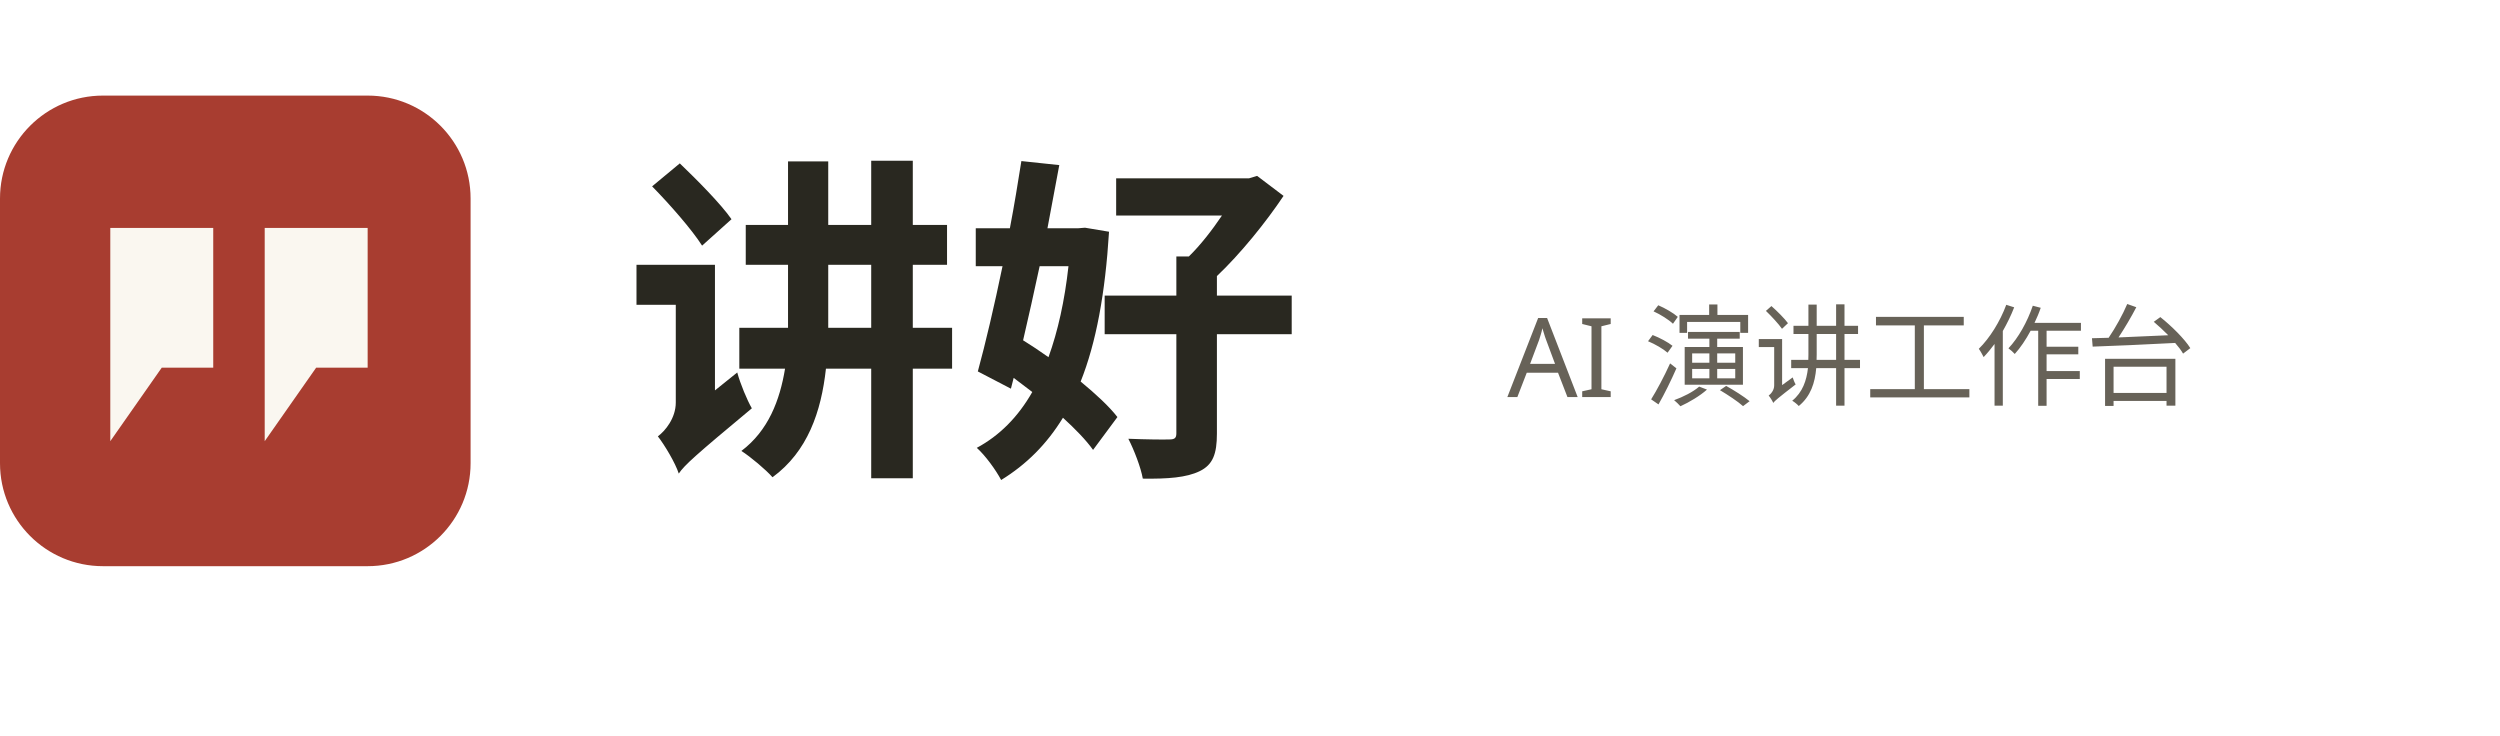
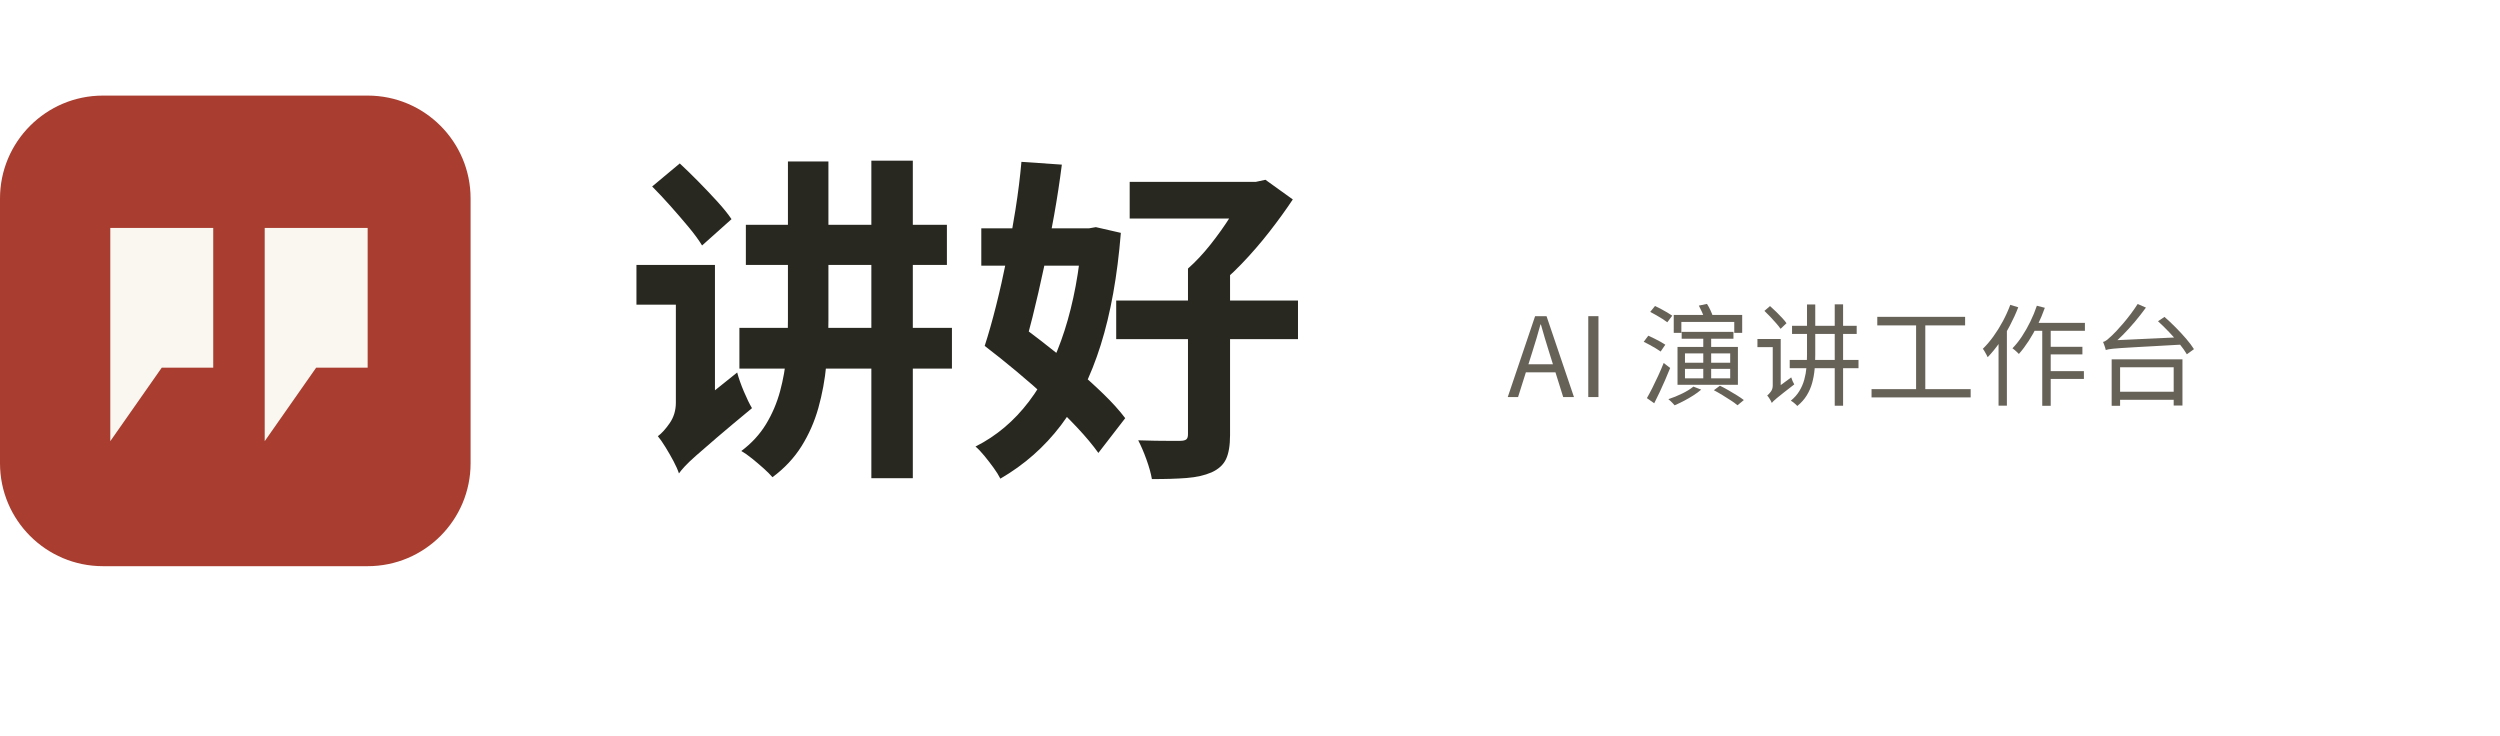
<svg xmlns="http://www.w3.org/2000/svg" viewBox="0 0 340 100">
  <rect x="0" y="13" width="64" height="64" rx="14" fill="#a83d30" />
  <path d="M15 31h14v19h-7l-7 10V31Zm21 0h14v19h-7l-7 10V31Z" fill="#faf7f0" />
-   <text x="85" y="61" fill="#292820" font-family="Noto Serif SC,Source Han Serif SC,serif" font-size="46" font-weight="600">讲好</text>
-   <text x="205" y="54" fill="#676258" font-family="PingFang SC,Microsoft YaHei,sans-serif" font-size="15">AI 演讲工作台</text>
+   <g fill="#292820">
+     <path d="M159.479 -73.562Q154.359 -57.861 143.449 -37.37Q132.538 -16.88 119.958 3.611Q107.378 24.101 97.137 36.462Q113.598 48.362 131.988 74.822Q150.378 101.282 150.378 135.622V542.761H265.961V42.821Q265.961 42.821 249.661 31.14Q233.36 19.46 212.72 1.16Q192.08 -17.14 175.779 -36.891Q159.479 -56.641 159.479 -73.562ZM80.298 774.74 161.92 842.881Q188.14 818.541 217.31 788.921Q246.48 759.301 272.931 730.291Q299.381 701.281 314.941 678.161L227.858 600.339Q213.418 624.239 188.138 654.639Q162.858 685.039 134.578 716.829Q106.298 748.619 80.298 774.74ZM159.479 -73.562 129.618 41.462 151.858 80.722 331.679 224.823Q338.359 199.543 351.499 168.472Q364.64 137.401 375.44 119.36Q312.1 67 272.48 33.09Q232.86 -0.821 210.459 -20.671Q188.059 -40.521 176.939 -52.591Q165.819 -64.661 159.479 -73.562ZM33.839 542.761H235.24V425.398H33.839ZM357.34 661.421H951.721V542.718H357.34ZM338.24 356.781H966.601V236.298H338.24ZM728.359 851.061H850.962V-87.721H728.359ZM481.719 848.721H601.423V379.42Q601.423 313.2 595.143 247.25Q588.863 181.3 571.693 120.069Q554.522 58.839 521.742 6.619Q488.962 -45.601 435.962 -84.8Q426.162 -73.22 409.572 -58.41Q392.981 -43.599 375.611 -29.569Q358.24 -15.538 343.88 -7.298Q389.42 26.781 416.91 72.041Q444.399 117.301 458.449 169.231Q472.499 221.161 477.109 275.03Q481.719 328.9 481.719 380.2Z" transform="translate(85.000 61) scale(0.046 -0.046)" />
+     <path d="M331.538 650.981H351.579L372.179 654.541L446.001 637.621Q430.562 446.401 386.462 306.051Q342.362 165.7 269.082 69.06Q195.802 -27.58 89.761 -89.061Q82.301 -74.14 69.441 -56.49Q56.58 -38.839 42.72 -21.859Q28.86 -4.878 16.279 5.922Q108.399 52.262 174.219 138.992Q240.039 225.722 279.629 349.092Q319.219 472.462 331.538 627.941ZM472.1 788.462H859.059V679.899H472.1ZM432.24 437.462H969.721V323.438H432.24ZM644.459 532.12H768.842V39.842Q768.842 -5.899 757.052 -31.109Q745.262 -56.32 714.221 -70.46Q683.401 -83.821 640.09 -87.161Q596.78 -90.501 537.78 -90.281Q533.44 -65 521.53 -32.039Q509.619 0.922 497.259 24.302Q522.679 23.522 548.229 23.022Q573.779 22.522 593.949 22.632Q614.119 22.742 622.119 22.742Q634.679 22.962 639.569 27.072Q644.459 31.182 644.459 41.962ZM813.398 788.462H845.359L873.42 794.582L954.362 736.46Q923.682 690.22 884.781 640.36Q845.881 590.499 802.141 545.029Q758.401 499.559 711.92 465.318Q700.9 480.459 679.97 500.389Q659.039 520.32 644.459 532.12Q678.459 562.02 711.229 603.37Q743.999 644.721 770.928 687.401Q797.858 730.081 813.398 762.521ZM33.399 650.981H363.599V540.638H33.399ZM43.438 303.401 113.8 390.703Q159.02 357.683 208.81 319.383Q258.601 281.083 306.451 240.672Q354.301 200.262 394.041 161.742Q433.781 123.221 458.902 89.761L379.52 -13.022Q355.179 21.219 316.999 61.909Q278.819 102.599 232.639 144.959Q186.459 187.32 137.449 228.18Q88.438 269.041 43.438 303.401ZM43.438 303.401Q60.438 355.961 76.988 421.621Q93.538 487.281 108.198 560.161Q122.858 633.041 134.518 706.76Q146.178 780.48 152.058 847.601L271.541 839.36Q262.541 767.9 248.821 690.45Q235.101 613 218.771 536.22Q202.441 459.44 184.831 388.6Q167.221 317.76 149.661 259.74Z" transform="translate(131.920 61) scale(0.046 -0.046)" />
+   </g>
+   <g fill="#676258">
+     <path d="M3.59 0 251.669 733.41H355.262L603.952 0H506.229L377.85 410.429Q357.97 472.529 340.115 533.394Q322.26 594.259 304.211 657.969H300.211Q282.941 593.869 264.586 533.199Q246.231 472.529 226.741 410.429L97.142 0ZM133.14 224.069V297.41H471.181V224.069Z" transform="translate(205.000 54) scale(0.015 -0.015)" />
+     <path d="M100.64 0V733.41H193.022V0Z" transform="translate(214.495 54) scale(0.015 -0.015)" />
+     <path d="" transform="translate(219.265 54) scale(0.015 -0.015)" />
+     <path d="M308.59 744.741H929.19V582.12H857.289V681.2H377.761V582.12H308.59ZM576.329 555.71H647.841V147.7H576.329ZM672.379 61.98 727.26 102.821Q763.7 85.211 804.2 61.906Q844.7 38.601 881.98 15.406Q919.26 -7.789 944.041 -27.179L886.649 -74.36Q863.429 -54.97 826.929 -30.885Q790.429 -6.8 749.819 17.895Q709.209 42.59 672.379 61.98ZM486.889 94.75 557.571 67.2Q526.401 40.42 485.341 14.225Q444.281 -11.97 400.526 -34.775Q356.771 -57.58 316.211 -74.8Q310.31 -67.12 300.07 -56.575Q289.83 -46.03 279.2 -35.874Q268.569 -25.719 259.889 -19.209Q320.839 0.671 383.339 30.966Q445.839 61.26 486.889 94.75ZM410.421 255.47V169.841H820.409V255.47ZM410.421 395.789V311.381H820.409V395.789ZM342.81 454.431H890.36V111.2H342.81ZM380.44 591.061H849.9V528.69H380.44ZM536.229 829.14 609.981 844.651Q626.471 819.211 641.156 787.576Q655.841 755.941 663.061 733.111L585.529 713.041Q579.699 737.26 565.209 769.785Q550.719 802.31 536.229 829.14ZM95.3 772.209 138.92 825.75Q164.53 814.14 193.81 798.14Q223.09 782.14 250.26 766.445Q277.431 750.75 295.211 737.75L250.25 678.089Q233.25 691.479 206.665 708.259Q180.08 725.039 150.69 741.929Q121.3 758.819 95.3 772.209ZM36.3 500.989 77.75 556.31Q102.75 545.31 132.115 530.81Q161.48 516.31 188.236 501.42Q214.991 486.53 232.161 474.75L189.76 412.699Q172.76 425.479 146.395 441.259Q120.03 457.039 91.165 472.819Q62.3 488.599 36.3 500.989ZM65.179 -9.619Q87.399 28.991 114.119 81.931Q140.839 134.87 167.949 193.895Q195.059 252.92 217.449 309.09L276.161 263.569Q255.551 211.569 230.806 155.02Q206.061 98.47 180.816 44.225Q155.571 -10.02 131.571 -56.36Z" transform="translate(223.000 54) scale(0.015 -0.015)" />
+     <path d="M172.74 -53.281Q169.179 -43.431 161.974 -30.935Q154.769 -18.44 146.479 -5.945Q138.189 6.551 131.069 14.231Q144.799 24.181 162.994 47.911Q181.189 71.641 181.189 104.811V526.381H253.48V35.41Q253.48 35.41 241.08 26.07Q228.68 16.73 213.11 2.33Q197.54 -12.07 185.14 -26.945Q172.74 -41.821 172.74 -53.281ZM105.649 781.37 156.46 824.941Q183.07 801.771 211.655 773.711Q240.24 745.651 265.715 718.395Q291.19 691.14 305.97 669.58L252.429 618.669Q237.209 640.619 212.319 669.069Q187.429 697.52 159.539 727.165Q131.649 756.81 105.649 781.37ZM172.74 -53.281 157.309 19.231 176.429 51.861 348.839 178.412Q353.179 163.271 361.25 144.486Q369.32 125.7 376.22 114.68Q314.05 67 275.99 36.795Q237.93 6.59 217.48 -10.335Q197.03 -27.26 187.47 -36.796Q177.91 -46.331 172.74 -53.281ZM42.42 526.381H232.12V452.699H42.42ZM356.17 646.211H942.36V572.359H356.17ZM335.12 336.891H958.8V261.649H335.12ZM743.179 840.53H818.981V-78.36H743.179ZM491.86 839.36H566.711V383.71Q566.711 317.1 560.821 252.125Q554.931 187.15 538.346 127.285Q521.761 67.42 489.371 14.81Q456.981 -37.8 403.981 -80.9Q398.081 -73.61 387.536 -64.455Q376.991 -55.3 366.055 -46.534Q355.12 -37.769 345.44 -32.649Q393.71 6.891 422.955 55.271Q452.2 103.651 467.225 158.115Q482.25 212.58 487.055 269.765Q491.86 326.95 491.86 384.1Z" transform="translate(238.375 54) scale(0.015 -0.015)" />
+     <path d="M104.1 727.331H900.34V649.749H104.1ZM51.98 71.861H950.58V-3.161H51.98ZM455.919 688.08H539.351V40.7H455.919Z" transform="translate(253.750 54) scale(0.015 -0.015)" />
+     <path d="M487.46 672.651H961.53V600.529H452.009ZM612.09 455.92H938.8V386.749H612.09ZM611.7 235.14H952.41V164.189H611.7ZM574.69 649.22H651.491V-79.14H574.69ZM525.86 828.09 598.151 809.39Q570.151 729.83 532.761 653.21Q495.371 576.59 452.091 509.555Q408.811 442.52 362.811 390.74Q357.301 397.42 346.561 407.16Q335.821 416.9 324.58 426.75Q313.34 436.601 304.66 442.111Q350.49 489.161 391.32 551.186Q432.15 613.211 466.785 684.236Q501.42 755.26 525.86 828.09ZM285.069 836.36 357.14 813.93Q324.53 729.54 280.64 646.42Q236.75 563.3 185.665 490.484Q134.58 417.669 79.8 361.499Q76.24 370.349 68.34 384.795Q60.44 399.24 51.955 414.186Q43.47 429.131 35.959 437.371Q86.059 486.251 132.049 550.046Q178.039 613.841 217.419 687.246Q256.799 760.651 285.069 836.36ZM178.529 578.64 252.941 653.661 254.161 652.051V-78.14H178.529Z" transform="translate(269.125 54) scale(0.015 -0.015)" />
+     <path d="M217.12 48.031H779.81V-24.87H217.12ZM179.059 341.92H820.941V-76.92H741.409V270.019H255.471V-79.36H179.059ZM599.229 687.41 657.941 726.811Q706.821 684.421 758.736 632.031Q810.651 579.641 855.041 527.946Q899.431 476.251 925.211 434.471L860.769 387.78Q836.159 430.17 793.354 482.95Q750.549 535.73 699.524 589.29Q648.499 642.85 599.229 687.41ZM125.73 426.37Q124.56 434.27 120.025 447.875Q115.49 461.48 110.565 475.866Q105.64 490.251 100.91 500.101Q118.42 503.271 138.14 519.101Q157.86 534.931 182.86 559.151Q196.47 571.761 223.215 600.091Q249.959 628.421 283.229 667.361Q316.499 706.301 350.879 751.741Q385.259 797.181 414.749 843.621L489.771 811.12Q441.671 744.85 389.146 682.41Q336.621 619.97 282.511 565.335Q228.401 510.7 175.181 466.651V464.48Q175.181 464.48 167.866 460.835Q160.551 457.19 150.456 451.265Q140.36 445.34 133.045 438.525Q125.73 431.71 125.73 426.37ZM125.73 426.37 124.95 485.081 180.911 513.732 820.34 543.371Q821.34 528.011 823.51 508.225Q825.68 488.44 828.46 476.42Q678.09 467.98 569.406 461.955Q460.721 455.93 387.001 451.82Q313.281 447.71 266.111 444.405Q218.941 441.1 191.906 438.405Q164.87 435.71 150.555 432.93Q136.24 430.15 125.73 426.37Z" transform="translate(284.500 54) scale(0.015 -0.015)" />
+   </g>
</svg>
